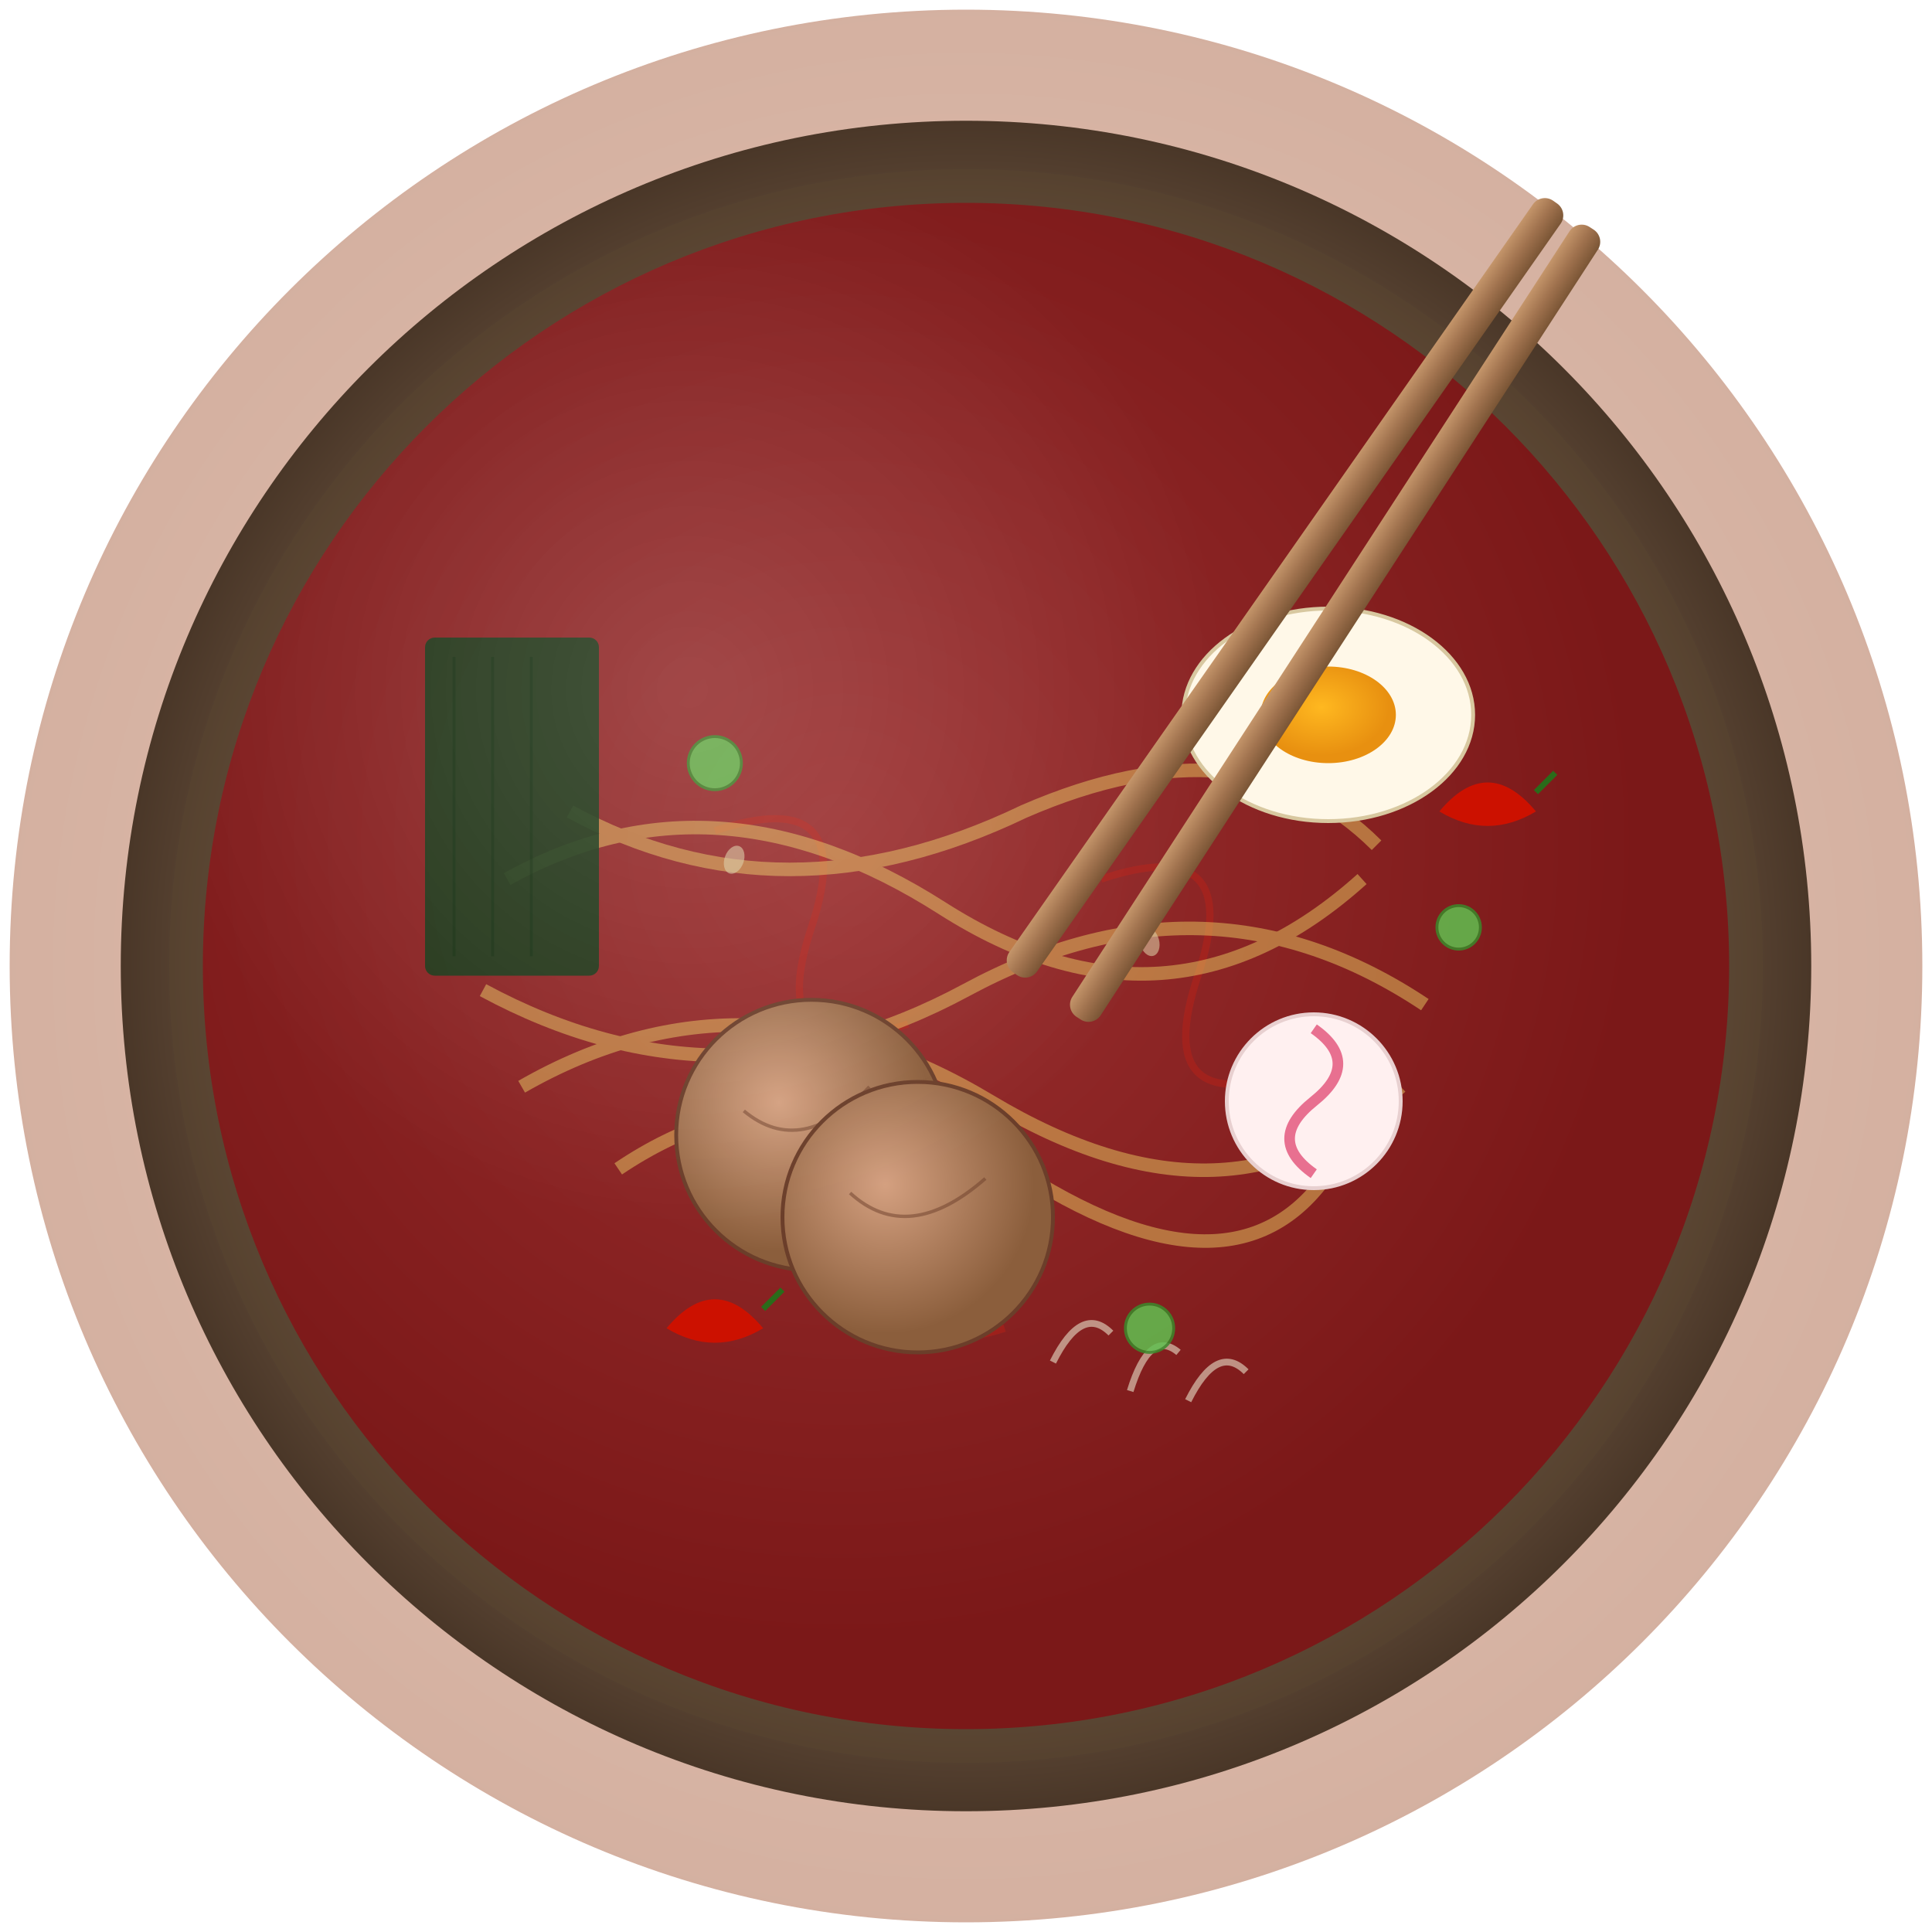
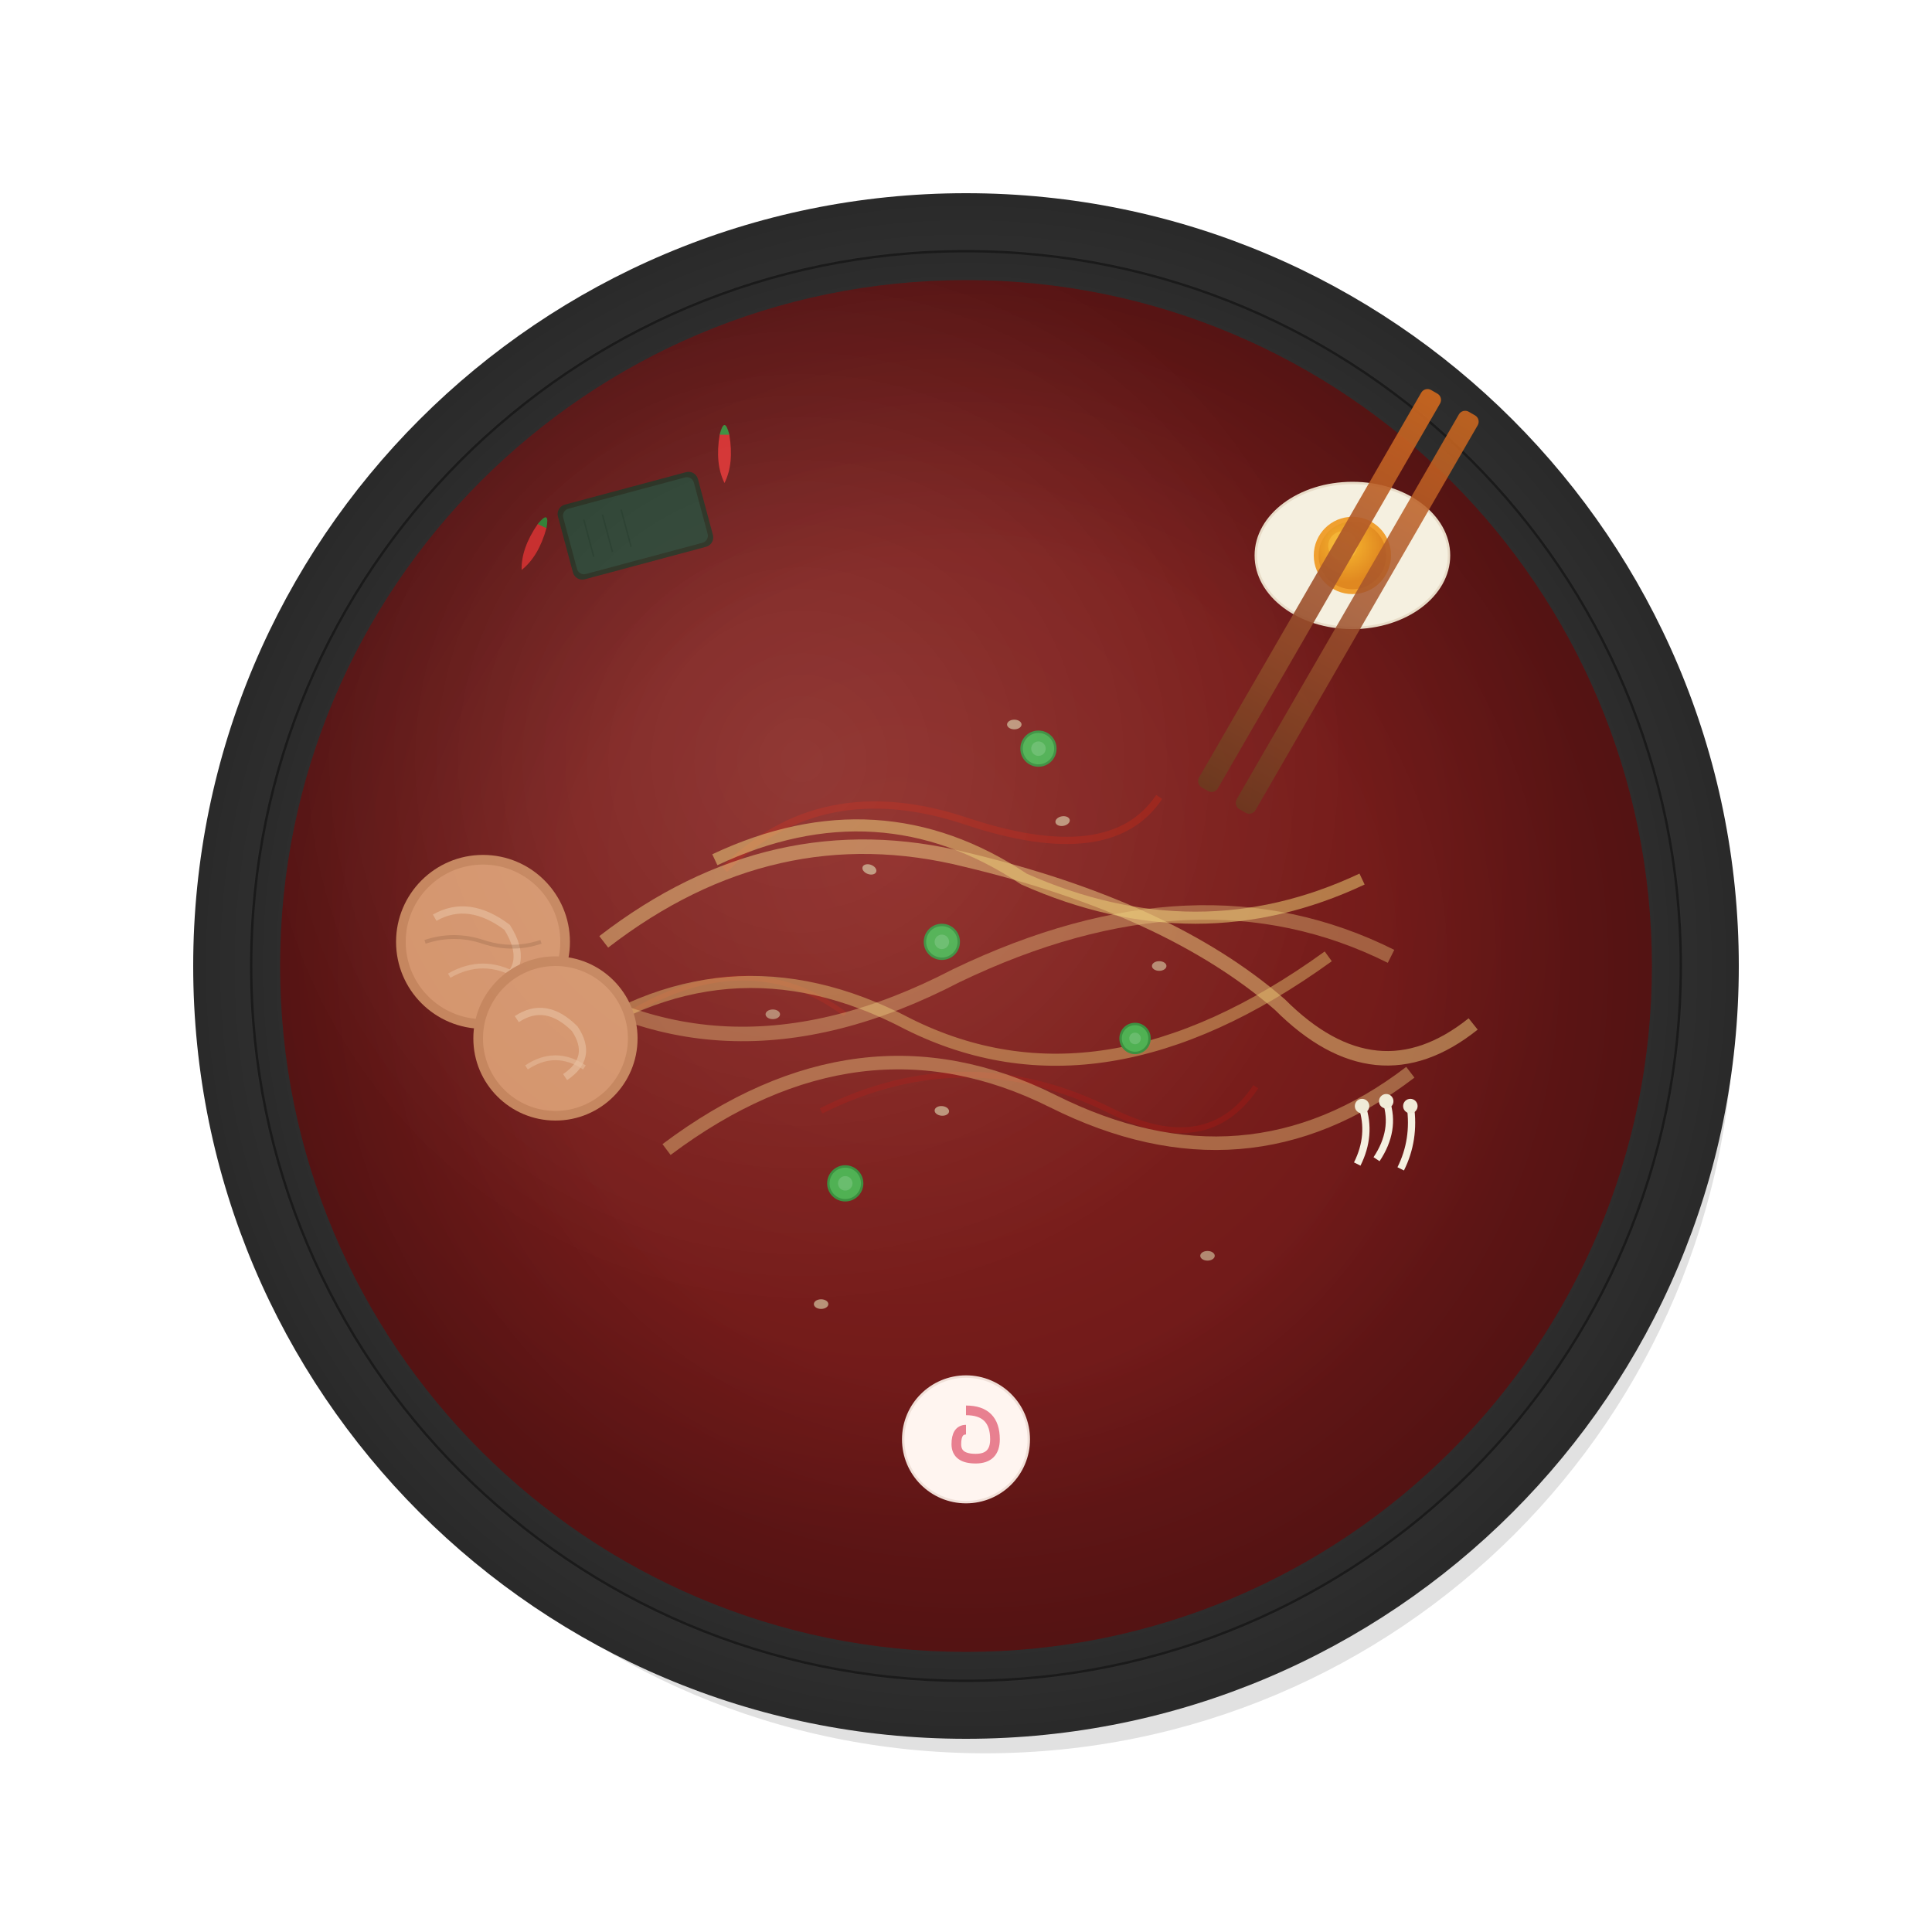
<svg xmlns="http://www.w3.org/2000/svg" viewBox="0 0 400 400">
  <defs>
-     <radialGradient id="a" cx="50%" cy="50%" r="50%">
-       <stop offset="0%" stop-color="#E8C8B8" />
-       <stop offset="100%" stop-color="#D4B0A0" />
+     <radialGradient id="bowlRim" cx="50%" cy="50%" r="50%">
+       <stop offset="70%" stop-color="#3A3A3A" />
+       <stop offset="100%" stop-color="#2A2A2A" />
    </radialGradient>
-     <radialGradient id="b" cx="50%" cy="50%" r="50%">
-       <stop offset="0%" stop-color="#8B7355" />
-       <stop offset="80%" stop-color="#6B5340" />
-       <stop offset="100%" stop-color="#4A3728" />
+     <radialGradient id="broth" cx="45%" cy="42%" r="50%">
+       <stop offset="0%" stop-color="#8B2520" />
+       <stop offset="100%" stop-color="#6B1818" />
    </radialGradient>
-     <radialGradient id="c" cx="42%" cy="42%" r="52%">
-       <stop offset="0%" stop-color="#9B3030" />
-       <stop offset="100%" stop-color="#7B1818" />
+     <radialGradient id="yolkGrad" cx="40%" cy="35%" r="55%">
+       <stop offset="0%" stop-color="#F8B830" />
+       <stop offset="100%" stop-color="#E08820" />
    </radialGradient>
-     <radialGradient id="d" cx="32%" cy="32%" r="35%">
-       <stop offset="0%" stop-color="#fff" stop-opacity=".14" />
-       <stop offset="100%" stop-color="#fff" stop-opacity="0" />
+     <linearGradient id="chopGrad" x1="0" y1="0" x2="0" y2="1">
+       <stop offset="0%" stop-color="#D2691E" />
+       <stop offset="50%" stop-color="#A0522D" />
+       <stop offset="100%" stop-color="#6B3A1F" />
+     </linearGradient>
+     <radialGradient id="brothEdge" cx="50%" cy="50%" r="50%">
+       <stop offset="60%" stop-color="transparent" />
+       <stop offset="100%" stop-color="rgba(0,0,0,0.22)" />
    </radialGradient>
-     <linearGradient id="e" x1="0" y1="0" x2="1" y2="0">
-       <stop offset="0%" stop-color="#C4956A" />
-       <stop offset="50%" stop-color="#A0724E" />
-       <stop offset="100%" stop-color="#7A5535" />
-     </linearGradient>
-     <radialGradient id="f" cx="45%" cy="42%" r="50%">
-       <stop offset="0%" stop-color="#FFB820" />
-       <stop offset="100%" stop-color="#E89010" />
-     </radialGradient>
-     <radialGradient id="g" cx="38%" cy="38%" r="55%">
-       <stop offset="0%" stop-color="#D4A080" />
-       <stop offset="100%" stop-color="#8B5E3C" />
+     <radialGradient id="highlight" cx="38%" cy="35%" r="40%">
+       <stop offset="0%" stop-color="#FFF" stop-opacity="0.1" />
+       <stop offset="100%" stop-color="#FFF" stop-opacity="0" />
    </radialGradient>
  </defs>
-   <circle cx="200" cy="200" r="198" fill="url(#a)" />
-   <circle cx="200" cy="200" r="175" fill="url(#b)" />
-   <circle cx="200" cy="200" r="165" fill="#5A4530" opacity=".4" />
-   <circle cx="200" cy="200" r="158" fill="url(#c)" />
-   <g fill="none" stroke="#CC2010" stroke-width="1.5" opacity=".35">
-     <path d="M148,172Q178,162 168,192Q158,222 188,212" />
-     <path d="M228,182Q258,172 248,202Q238,232 268,222" />
-     <path d="M178,252Q198,242 192,262Q186,282 208,275" />
+   <ellipse cx="204" cy="208" rx="155" ry="155" fill="rgba(0,0,0,0.12)" />
+   <circle cx="200" cy="200" r="160" fill="url(#bowlRim)" />
+   <circle cx="200" cy="200" r="148" fill="url(#bowlRim)" stroke="#1A1A1A" stroke-width="0.5" />
+   <circle cx="200" cy="200" r="142" fill="url(#broth)" />
+   <circle cx="200" cy="200" r="142" fill="url(#brothEdge)" />
+   <path d="M150,180 Q170,160 200,170 Q230,180 240,165" stroke="#C02010" stroke-width="1.5" fill="none" opacity="0.4" />
+   <path d="M170,230 Q200,215 230,230 Q250,240 260,225" stroke="#B01810" stroke-width="1.2" fill="none" opacity="0.35" />
+   <path d="M130,210 Q155,195 175,210" stroke="#C02010" stroke-width="1" fill="none" opacity="0.3" />
+   <path d="M125,195 Q160,168 200,178 Q242,188 265,208 Q285,228 305,212" stroke="#F0D080" stroke-width="3" fill="none" opacity="0.5" />
+   <path d="M115,218 Q150,192 188,212 Q228,232 275,198" stroke="#E8C870" stroke-width="2.5" fill="none" opacity="0.45" />
+   <path d="M138,238 Q178,208 218,228 Q258,248 292,222" stroke="#F0D080" stroke-width="2.8" fill="none" opacity="0.42" />
+   <path d="M148,178 Q182,162 212,182 Q248,198 282,182" stroke="#E8C870" stroke-width="2.5" fill="none" opacity="0.55" />
+   <path d="M108,198 Q148,228 198,202 Q248,178 288,198" stroke="#F0D080" stroke-width="3" fill="none" opacity="0.38" />
+   <g transform="translate(115,105) rotate(-15)">
+     <rect x="0" y="0" width="30" height="16" rx="2" fill="#1A3020" opacity="0.85" />
+     <rect x="1" y="1" width="28" height="14" rx="1.5" fill="#2A4030" />
+     <line x1="5" y1="4" x2="5" y2="12" stroke="#1A3020" stroke-width="0.3" opacity="0.4" />
+     <line x1="9" y1="4" x2="9" y2="12" stroke="#1A3020" stroke-width="0.3" opacity="0.4" />
+     <line x1="13" y1="4" x2="13" y2="12" stroke="#1A3020" stroke-width="0.3" opacity="0.4" />
  </g>
-   <g fill="none" stroke="#E8C860" stroke-width="2.8" opacity=".5">
-     <path d="M105,182Q148,158 195,188Q242,218 282,182" />
-     <path d="M100,205Q150,232 200,205Q250,178 295,208" />
-     <path d="M108,225Q155,198 205,228Q255,258 290,225" />
-     <path d="M128,242Q168,215 215,245Q260,272 278,238" />
-     <path d="M118,168Q162,192 212,168Q258,148 285,175" />
+   <g transform="translate(150,100)">
+     <path d="M0,0 Q-2,-4 -1,-10 Q0,-12 1,-10 Q2,-4 0,0" fill="#D32F2F" />
+     <path d="M-1,-10 Q0,-14 1,-10" fill="#388E3C" />
  </g>
-   <rect x="88" y="132" width="36" height="70" rx="2" fill="#1A3A1A" opacity=".9" />
-   <g stroke="#0D2A0D" stroke-width=".6" opacity=".4">
-     <line x1="94" y1="136" x2="94" y2="198" />
-     <line x1="102" y1="136" x2="102" y2="198" />
-     <line x1="110" y1="136" x2="110" y2="198" />
+   <g transform="translate(108,118) rotate(25)">
+     <path d="M0,0 Q-2,-4 -1,-10 Q0,-12 1,-10 Q2,-4 0,0" fill="#C62828" />
+     <path d="M-1,-10 Q0,-14 1,-10" fill="#2E7D32" />
  </g>
-   <circle cx="168" cy="235" r="28" fill="url(#g)" stroke="#6B3E2A" stroke-width=".8" />
-   <path d="M154,230Q166,240 180,225" fill="none" stroke="#6B3E2A" stroke-width=".7" opacity=".5" />
-   <circle cx="190" cy="252" r="28" fill="url(#g)" stroke="#6B3E2A" stroke-width=".8" />
-   <path d="M176,247Q188,258 204,244" fill="none" stroke="#6B3E2A" stroke-width=".7" opacity=".5" />
-   <ellipse cx="275" cy="148" rx="30" ry="22" fill="#FFF8E8" stroke="#D8C8A0" stroke-width=".8" />
-   <ellipse cx="275" cy="148" rx="14" ry="10" fill="url(#f)" />
-   <circle cx="272" cy="228" r="18" fill="#FFF0F0" stroke="#E8D0D0" stroke-width=".8" />
-   <path d="M272,213Q282,220 272,228Q262,236 272,243" fill="none" stroke="#E87090" stroke-width="2.2" />
-   <g fill="none" stroke="#E8E0C8" stroke-width="1.4" opacity=".6">
-     <path d="M218,282Q224,270 230,276" />
-     <path d="M234,288Q238,275 244,280" />
-     <path d="M246,290Q252,278 258,284" />
+   <g transform="translate(100,195)">
+     <circle cx="0" cy="0" r="18" fill="#C4845C" />
+     <circle cx="0" cy="0" r="16" fill="#D4946C" />
+     <path d="M-10,-5 Q-3,-9 5,-3 Q10,5 3,9" stroke="#E8C0A0" stroke-width="1.5" fill="none" opacity="0.6" />
+     <path d="M-7,7 Q0,3 7,7" stroke="#E8C0A0" stroke-width="1" fill="none" opacity="0.5" />
+     <path d="M-12,0 Q-6,-2 0,0 Q6,2 12,0" stroke="#8B5A3C" stroke-width="0.8" fill="none" opacity="0.3" />
  </g>
-   <g fill="#D8C8A0" opacity=".6">
-     <ellipse cx="152" cy="178" rx="2" ry="3" transform="rotate(20,152,178)" />
-     <ellipse cx="238" cy="195" rx="2" ry="3" transform="rotate(-15,238,195)" />
+   <g transform="translate(115,215)">
+     <circle cx="0" cy="0" r="17" fill="#C4845C" />
+     <circle cx="0" cy="0" r="15" fill="#D4946C" />
+     <path d="M-8,-4 Q-2,-8 4,-2 Q8,4 2,8" stroke="#E8C0A0" stroke-width="1.5" fill="none" opacity="0.6" />
+     <path d="M-6,6 Q0,2 6,6" stroke="#E8C0A0" stroke-width="1" fill="none" opacity="0.5" />
  </g>
-   <path d="M138,275Q148,263 158,275Q148,281 138,275Z" fill="#CC1100" />
-   <path d="M158,271L162,267" stroke="#2A6B1A" stroke-width="1.2" fill="none" />
-   <path d="M298,168Q308,156 318,168Q308,174 298,168Z" fill="#CC1100" />
-   <path d="M318,164L322,160" stroke="#2A6B1A" stroke-width="1.2" fill="none" />
-   <g fill="#60C050" stroke="#3A8A2A" stroke-width=".6" opacity=".85">
-     <circle cx="148" cy="158" r="5.5" />
-     <circle cx="302" cy="192" r="4.5" />
-     <circle cx="238" cy="275" r="5" />
+   <g transform="translate(280,115)">
+     <ellipse cx="0" cy="0" rx="20" ry="15" fill="#F5F0E0" stroke="#E8DCC8" stroke-width="0.5" />
+     <circle cx="0" cy="0" r="8" fill="#F0A030" />
+     <circle cx="0" cy="0" r="7" fill="url(#yolkGrad)" />
+     <circle cx="-2" cy="-2" r="3" fill="#F8C040" opacity="0.6" />
  </g>
-   <circle cx="200" cy="200" r="158" fill="url(#d)" />
-   <rect x="285" y="48" width="7" height="195" rx="3" fill="url(#e)" transform="rotate(35,315,98)" />
-   <rect x="295" y="52" width="7" height="195" rx="3" fill="url(#e)" transform="rotate(33,322,102)" />
+   <g transform="translate(200,298)">
+     <circle cx="0" cy="0" r="13" fill="#FFF5F0" stroke="#F0E0D8" stroke-width="0.5" />
+     <path d="M0,-6 Q6,-6 6,0 Q6,4 2,4 Q-2,4 -2,1 Q-2,-2 0,-2" stroke="#E88090" stroke-width="2" fill="none" />
+   </g>
+   <g transform="translate(285,240)">
+     <path d="M0,0 Q4,-6 2,-12" stroke="#F5F0E0" stroke-width="1.5" fill="none" />
+     <circle cx="2" cy="-12" r="1.5" fill="#F0EBD8" />
+     <path d="M5,2 Q8,-4 7,-11" stroke="#F5F0E0" stroke-width="1.5" fill="none" />
+     <circle cx="7" cy="-11" r="1.5" fill="#F0EBD8" />
+     <path d="M-4,1 Q-1,-5 -3,-11" stroke="#F5F0E0" stroke-width="1.5" fill="none" />
+     <circle cx="-3" cy="-11" r="1.5" fill="#F0EBD8" />
+   </g>
+   <ellipse cx="180" cy="180" rx="1.5" ry="1" fill="#D4C4A0" opacity="0.7" transform="rotate(20,180,180)" />
+   <ellipse cx="220" cy="170" rx="1.5" ry="1" fill="#D4C4A0" opacity="0.7" transform="rotate(-10,220,170)" />
+   <ellipse cx="240" cy="200" rx="1.5" ry="1" fill="#D4C4A0" opacity="0.65" />
+   <ellipse cx="195" cy="230" rx="1.5" ry="1" fill="#D4C4A0" opacity="0.7" transform="rotate(5,195,230)" />
+   <ellipse cx="160" cy="210" rx="1.5" ry="1" fill="#D4C4A0" opacity="0.6" />
+   <ellipse cx="210" cy="150" rx="1.5" ry="1" fill="#D4C4A0" opacity="0.7" />
+   <ellipse cx="250" cy="260" rx="1.5" ry="1" fill="#D4C4A0" opacity="0.65" />
+   <ellipse cx="170" cy="270" rx="1.5" ry="1" fill="#D4C4A0" opacity="0.7" />
+   <circle cx="215" cy="155" r="3.5" fill="#4CAF50" stroke="#388E3C" stroke-width="0.5" />
+   <circle cx="215" cy="155" r="1.5" fill="#66BB6A" />
+   <circle cx="175" cy="245" r="3.5" fill="#4CAF50" stroke="#388E3C" stroke-width="0.5" />
+   <circle cx="175" cy="245" r="1.5" fill="#66BB6A" />
+   <circle cx="235" cy="215" r="3" fill="#4CAF50" stroke="#388E3C" stroke-width="0.5" />
+   <circle cx="235" cy="215" r="1.2" fill="#66BB6A" />
+   <circle cx="195" cy="195" r="3.5" fill="#4CAF50" stroke="#388E3C" stroke-width="0.5" />
+   <circle cx="195" cy="195" r="1.5" fill="#66BB6A" />
+   <circle cx="200" cy="200" r="142" fill="url(#highlight)" />
+   <g transform="translate(295,80) rotate(30)">
+     <rect x="0" y="0" width="4.5" height="95" rx="1.5" fill="url(#chopGrad)" opacity="0.9" />
+     <rect x="9" y="0" width="4.5" height="95" rx="1.5" fill="url(#chopGrad)" opacity="0.85" />
+   </g>
</svg>
